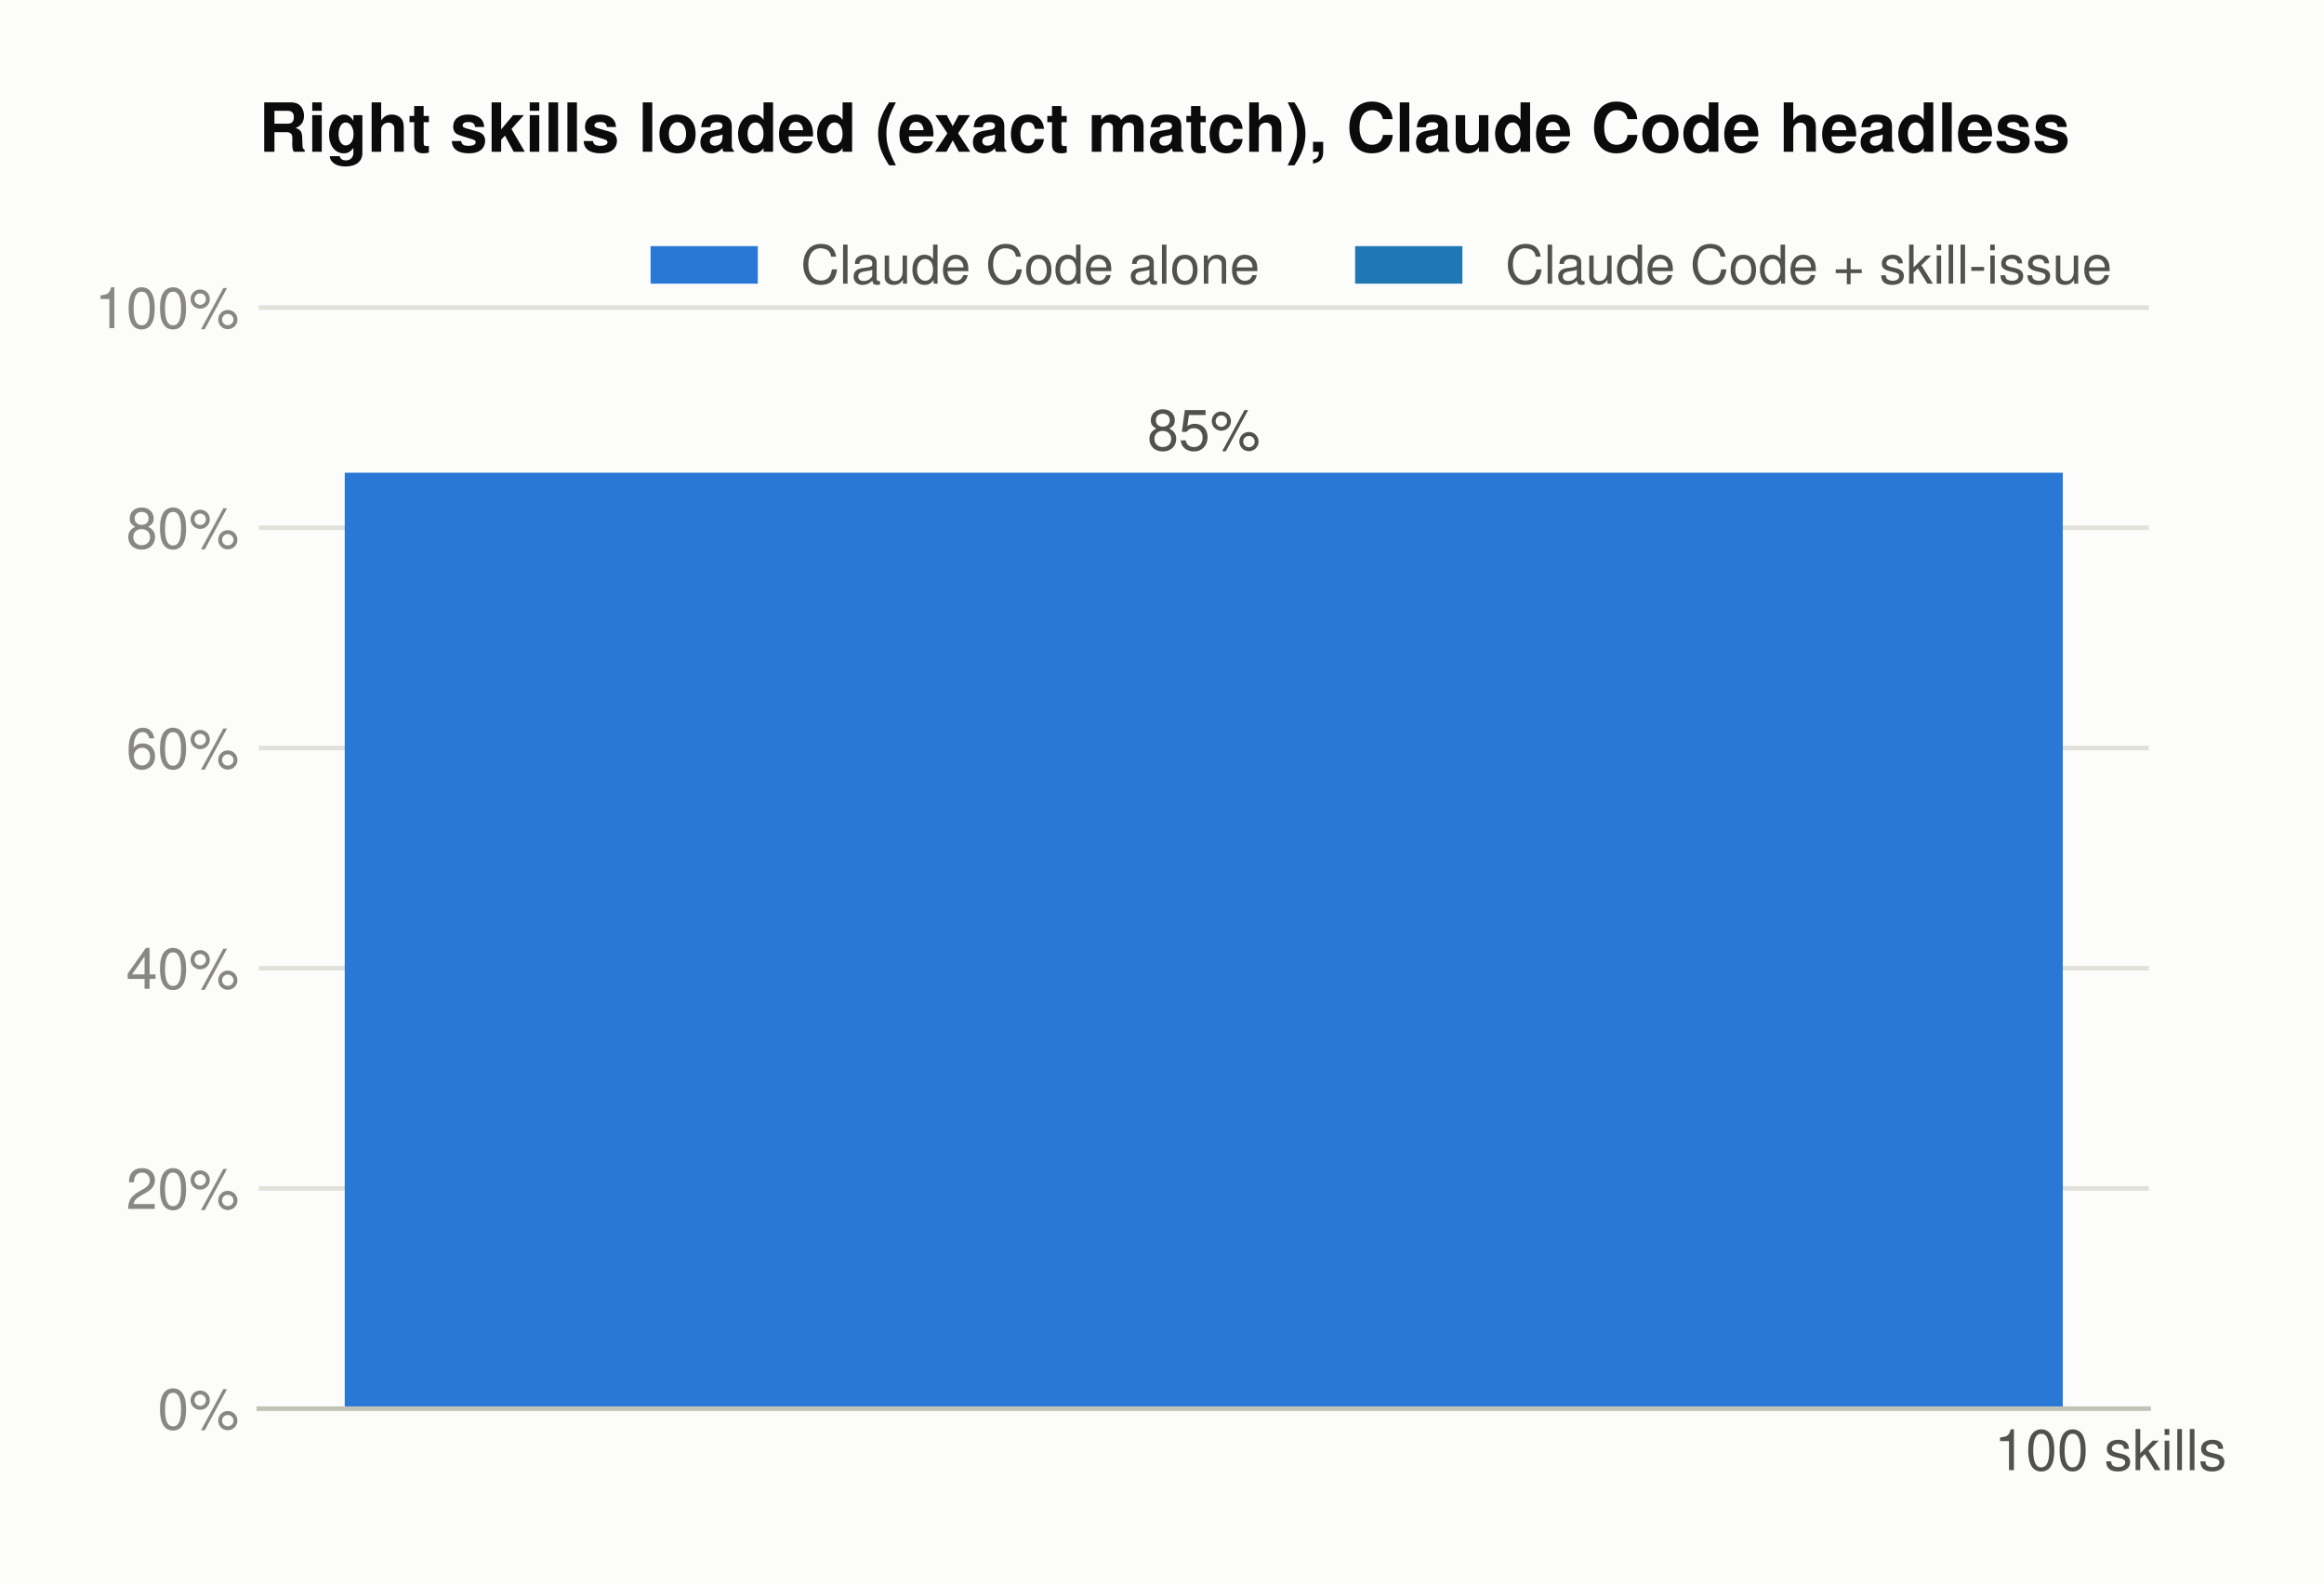
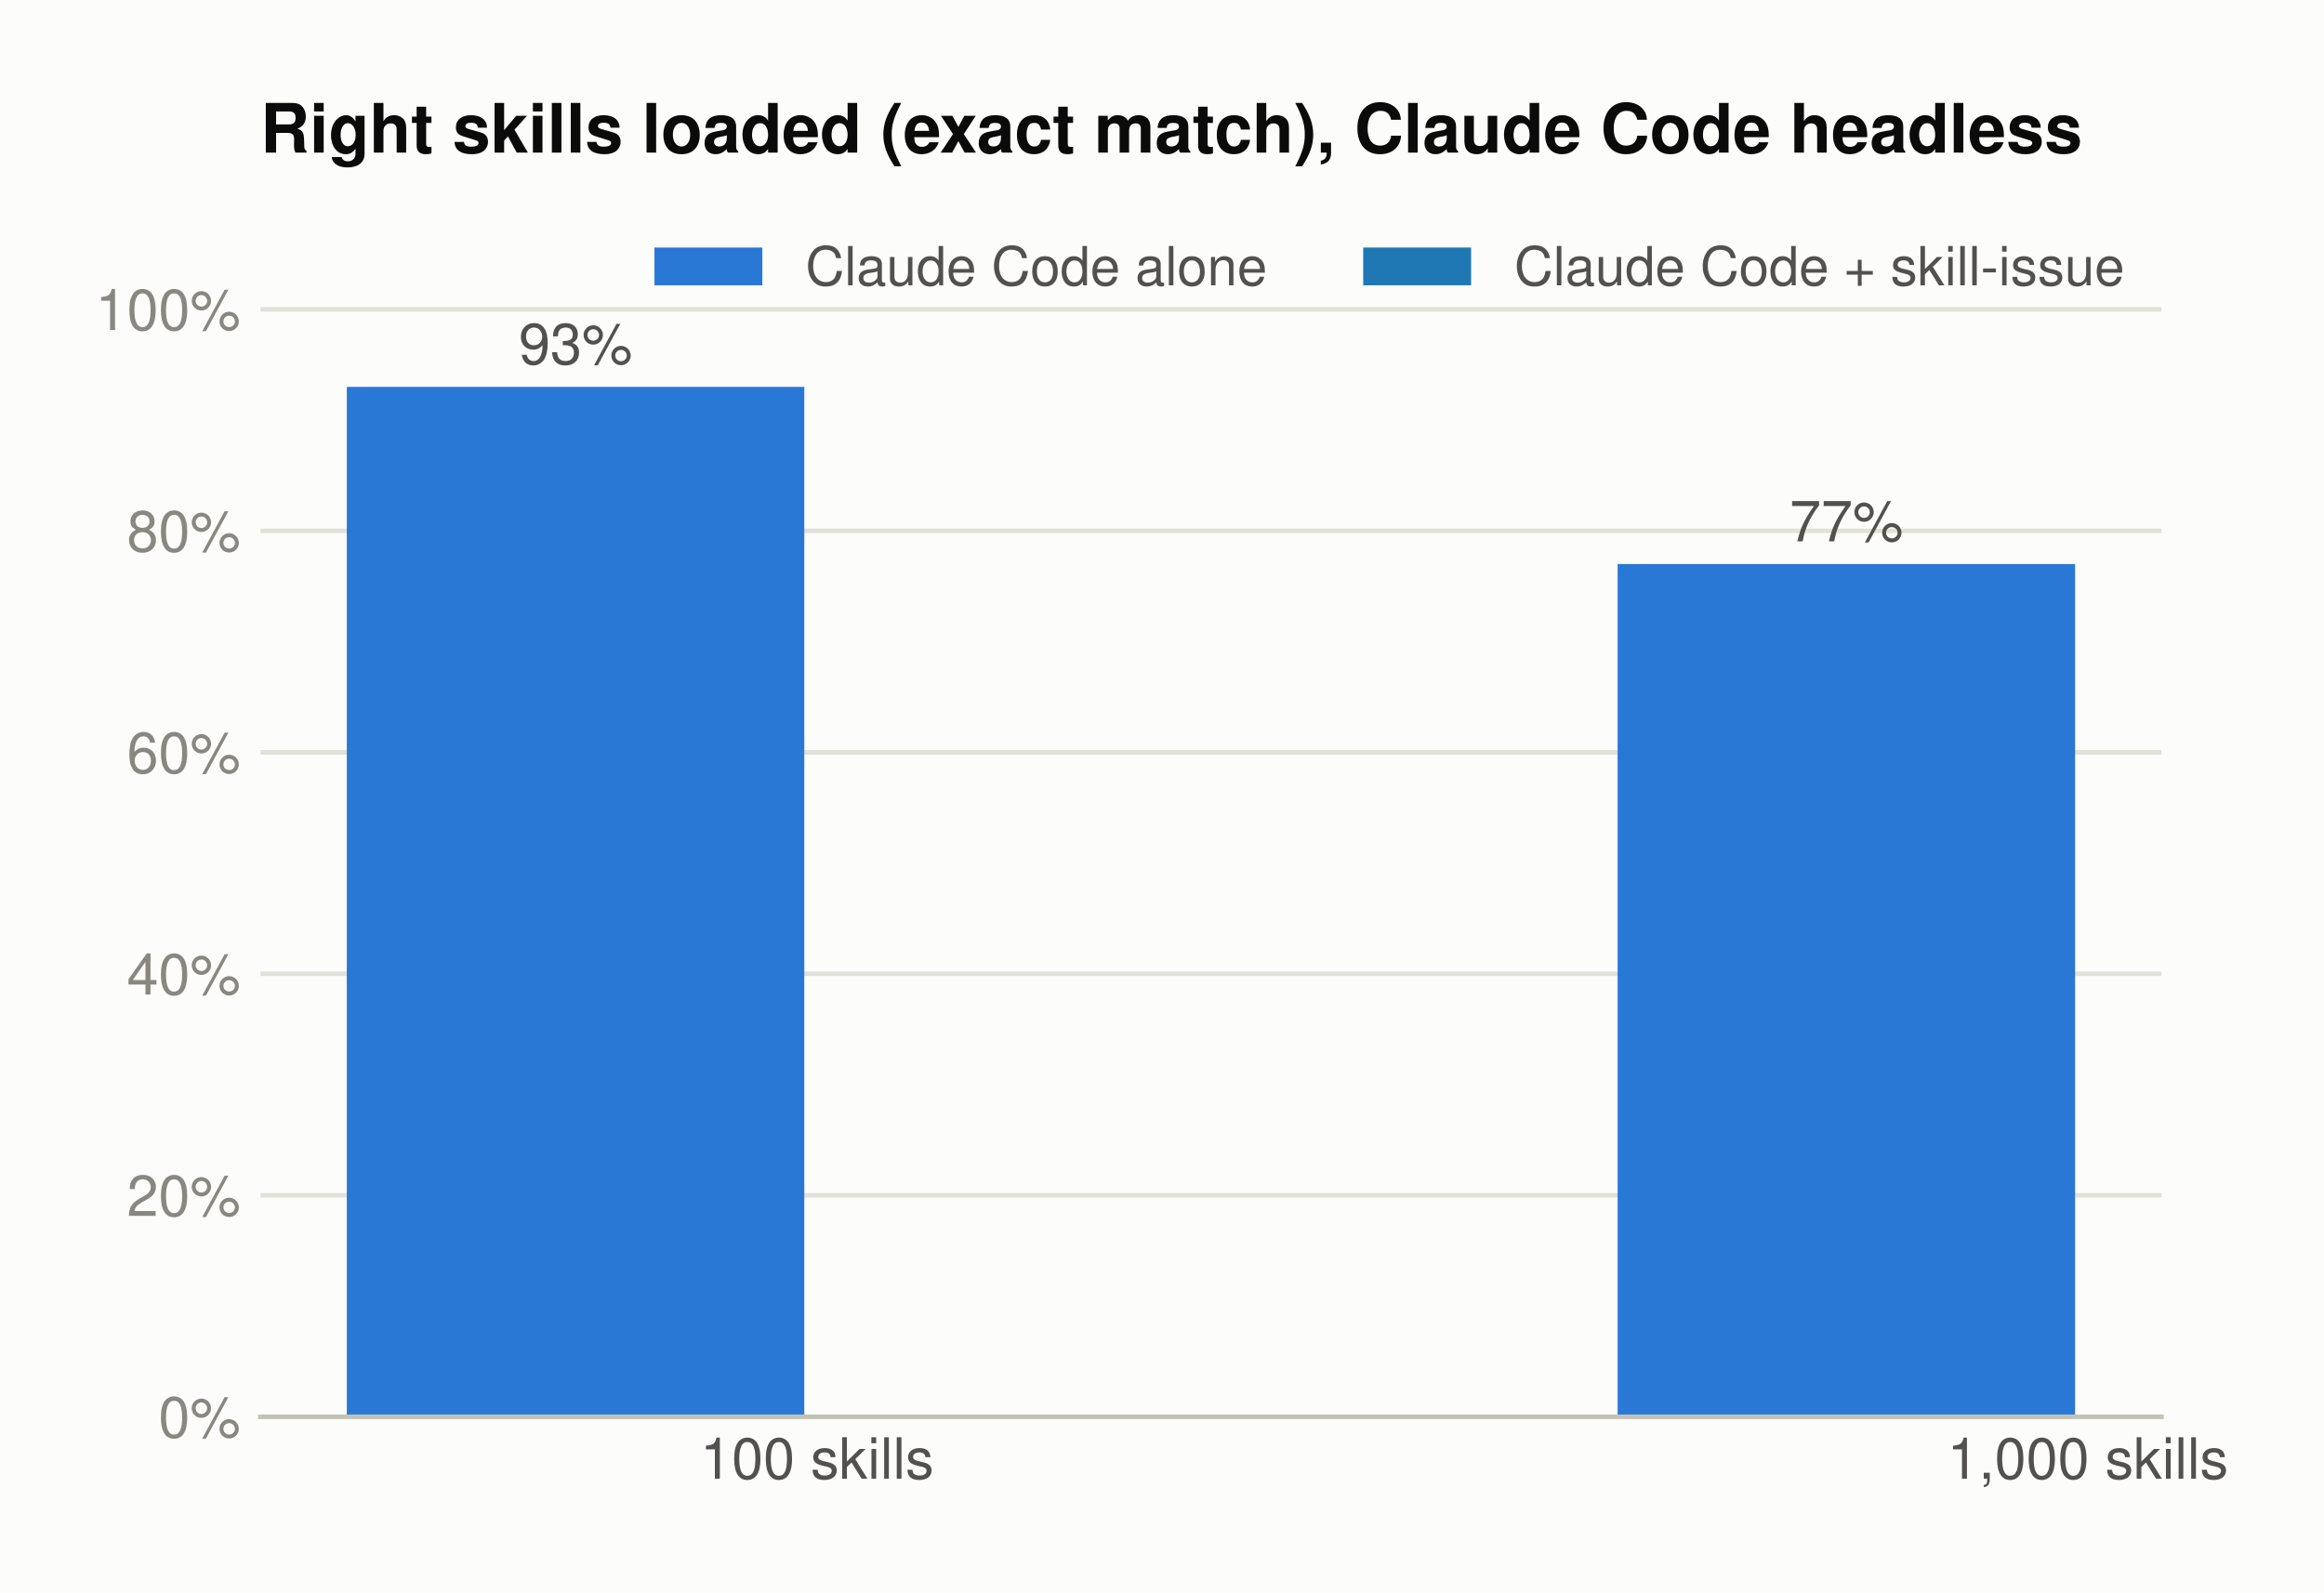
- <svg xmlns="http://www.w3.org/2000/svg" width="411.71pt" height="280.563pt" viewBox="0 0 411.71 280.563" version="1.1">
+ <svg xmlns="http://www.w3.org/2000/svg" width="409.273pt" height="280.563pt" viewBox="0 0 409.273 280.563" version="1.1">
  <defs>
    <style type="text/css">*{stroke-linejoin: round; stroke-linecap: butt}</style>
  </defs>
  <g id="figure_1">
    <g id="patch_1">
-       <path d="M 0 280.563  L 411.71 280.563  L 411.71 0  L 0 0  z " style="fill: #fcfcfb" />
+       <path d="M 0 280.563  L 409.273 280.563  L 409.273 0  L 0 0  z " style="fill: #fcfcfb" />
    </g>
    <g id="axes_1">
      <g id="patch_2">
        <path d="M 45.856 249.556  L 380.656 249.556  L 380.656 38.884  L 45.856 38.884  z " style="fill: #fcfcfb" />
      </g>
      <g id="matplotlib.axis_1">
        <g id="xtick_1">
          <g id="line2d_1" />
          <g id="text_1">
-             <text style="font-size: 10px; font-family: 'system-ui', 'Segoe UI', 'Helvetica', 'Arial', 'DejaVu Sans'; text-anchor: middle; fill: #52514e" x="373.893" y="260.459" transform="rotate(-0 373.8926 260.4589)">100 skills</text>
+             <text style="font-size: 10px; font-family: 'Segoe UI', 'Helvetica', 'Arial', 'DejaVu Sans'; text-anchor: middle; fill: #52514e" x="143.879" y="260.459" transform="rotate(-0 143.8792 260.4589)">100 skills</text>
+           </g>
+         </g>
+         <g id="xtick_2">
+           <g id="line2d_2" />
+           <g id="text_2">
+             <text style="font-size: 10px; font-family: 'Segoe UI', 'Helvetica', 'Arial', 'DejaVu Sans'; text-anchor: middle; fill: #52514e" x="367.676" y="260.459" transform="rotate(-0 367.676 260.4589)">1,000 skills</text>
          </g>
        </g>
      </g>
      <g id="matplotlib.axis_2">
        <g id="ytick_1">
-           <g id="line2d_2">
-             <path d="M 45.856 249.556  L 380.656 249.556  " clip-path="url(#p79dada5126)" style="fill: none; stroke: #e1e0d9; stroke-width: 0.8; stroke-linecap: square" />
+           <g id="line2d_3">
+             <path d="M 45.856 249.556  L 380.656 249.556  " clip-path="url(#p23ebe79f91)" style="fill: none; stroke: #e1e0d9; stroke-width: 0.8; stroke-linecap: square" />
          </g>
-           <g id="line2d_3" />
-           <g id="text_2">
-             <text style="font-size: 10px; font-family: 'system-ui', 'Segoe UI', 'Helvetica', 'Arial', 'DejaVu Sans'; text-anchor: end; fill: #898781" x="42.356" y="253.196" transform="rotate(-0 42.35625 253.1959)">0%</text>
+           <g id="line2d_4" />
+           <g id="text_3">
+             <text style="font-size: 10px; font-family: 'Segoe UI', 'Helvetica', 'Arial', 'DejaVu Sans'; text-anchor: end; fill: #898781" x="42.356" y="253.196" transform="rotate(-0 42.35625 253.1959)">0%</text>
          </g>
        </g>
        <g id="ytick_2">
-           <g id="line2d_4">
-             <path d="M 45.856 210.542  L 380.656 210.542  " clip-path="url(#p79dada5126)" style="fill: none; stroke: #e1e0d9; stroke-width: 0.8; stroke-linecap: square" />
+           <g id="line2d_5">
+             <path d="M 45.856 210.542  L 380.656 210.542  " clip-path="url(#p23ebe79f91)" style="fill: none; stroke: #e1e0d9; stroke-width: 0.8; stroke-linecap: square" />
          </g>
-           <g id="line2d_5" />
-           <g id="text_3">
-             <text style="font-size: 10px; font-family: 'system-ui', 'Segoe UI', 'Helvetica', 'Arial', 'DejaVu Sans'; text-anchor: end; fill: #898781" x="42.356" y="214.183" transform="rotate(-0 42.35625 214.1826)">20%</text>
+           <g id="line2d_6" />
+           <g id="text_4">
+             <text style="font-size: 10px; font-family: 'Segoe UI', 'Helvetica', 'Arial', 'DejaVu Sans'; text-anchor: end; fill: #898781" x="42.356" y="214.183" transform="rotate(-0 42.35625 214.1826)">20%</text>
          </g>
        </g>
        <g id="ytick_3">
-           <g id="line2d_6">
-             <path d="M 45.856 171.529  L 380.656 171.529  " clip-path="url(#p79dada5126)" style="fill: none; stroke: #e1e0d9; stroke-width: 0.8; stroke-linecap: square" />
+           <g id="line2d_7">
+             <path d="M 45.856 171.529  L 380.656 171.529  " clip-path="url(#p23ebe79f91)" style="fill: none; stroke: #e1e0d9; stroke-width: 0.8; stroke-linecap: square" />
          </g>
-           <g id="line2d_7" />
-           <g id="text_4">
-             <text style="font-size: 10px; font-family: 'system-ui', 'Segoe UI', 'Helvetica', 'Arial', 'DejaVu Sans'; text-anchor: end; fill: #898781" x="42.356" y="175.169" transform="rotate(-0 42.35625 175.1692)">40%</text>
+           <g id="line2d_8" />
+           <g id="text_5">
+             <text style="font-size: 10px; font-family: 'Segoe UI', 'Helvetica', 'Arial', 'DejaVu Sans'; text-anchor: end; fill: #898781" x="42.356" y="175.169" transform="rotate(-0 42.35625 175.1692)">40%</text>
          </g>
        </g>
        <g id="ytick_4">
-           <g id="line2d_8">
-             <path d="M 45.856 132.516  L 380.656 132.516  " clip-path="url(#p79dada5126)" style="fill: none; stroke: #e1e0d9; stroke-width: 0.8; stroke-linecap: square" />
+           <g id="line2d_9">
+             <path d="M 45.856 132.516  L 380.656 132.516  " clip-path="url(#p23ebe79f91)" style="fill: none; stroke: #e1e0d9; stroke-width: 0.8; stroke-linecap: square" />
          </g>
-           <g id="line2d_9" />
-           <g id="text_5">
-             <text style="font-size: 10px; font-family: 'system-ui', 'Segoe UI', 'Helvetica', 'Arial', 'DejaVu Sans'; text-anchor: end; fill: #898781" x="42.356" y="136.156" transform="rotate(-0 42.35625 136.1559)">60%</text>
+           <g id="line2d_10" />
+           <g id="text_6">
+             <text style="font-size: 10px; font-family: 'Segoe UI', 'Helvetica', 'Arial', 'DejaVu Sans'; text-anchor: end; fill: #898781" x="42.356" y="136.156" transform="rotate(-0 42.35625 136.1559)">60%</text>
          </g>
        </g>
        <g id="ytick_5">
-           <g id="line2d_10">
-             <path d="M 45.856 93.502  L 380.656 93.502  " clip-path="url(#p79dada5126)" style="fill: none; stroke: #e1e0d9; stroke-width: 0.8; stroke-linecap: square" />
+           <g id="line2d_11">
+             <path d="M 45.856 93.502  L 380.656 93.502  " clip-path="url(#p23ebe79f91)" style="fill: none; stroke: #e1e0d9; stroke-width: 0.8; stroke-linecap: square" />
          </g>
-           <g id="line2d_11" />
-           <g id="text_6">
-             <text style="font-size: 10px; font-family: 'system-ui', 'Segoe UI', 'Helvetica', 'Arial', 'DejaVu Sans'; text-anchor: end; fill: #898781" x="42.356" y="97.143" transform="rotate(-0 42.35625 97.14255)">80%</text>
+           <g id="line2d_12" />
+           <g id="text_7">
+             <text style="font-size: 10px; font-family: 'Segoe UI', 'Helvetica', 'Arial', 'DejaVu Sans'; text-anchor: end; fill: #898781" x="42.356" y="97.143" transform="rotate(-0 42.35625 97.14255)">80%</text>
          </g>
        </g>
        <g id="ytick_6">
-           <g id="line2d_12">
-             <path d="M 45.856 54.489  L 380.656 54.489  " clip-path="url(#p79dada5126)" style="fill: none; stroke: #e1e0d9; stroke-width: 0.8; stroke-linecap: square" />
+           <g id="line2d_13">
+             <path d="M 45.856 54.489  L 380.656 54.489  " clip-path="url(#p23ebe79f91)" style="fill: none; stroke: #e1e0d9; stroke-width: 0.8; stroke-linecap: square" />
          </g>
-           <g id="line2d_13" />
-           <g id="text_7">
-             <text style="font-size: 10px; font-family: 'system-ui', 'Segoe UI', 'Helvetica', 'Arial', 'DejaVu Sans'; text-anchor: end; fill: #898781" x="42.356" y="58.129" transform="rotate(-0 42.35625 58.12922)">100%</text>
+           <g id="line2d_14" />
+           <g id="text_8">
+             <text style="font-size: 10px; font-family: 'Segoe UI', 'Helvetica', 'Arial', 'DejaVu Sans'; text-anchor: end; fill: #898781" x="42.356" y="58.129" transform="rotate(-0 42.35625 58.12922)">100%</text>
          </g>
        </g>
      </g>
      <g id="patch_3">
-         <path d="M 61.074 249.556  L 365.438 249.556  L 365.438 83.749  L 61.074 83.749  z " clip-path="url(#p79dada5126)" style="fill: #2a78d6" />
+         <path d="M 61.074 249.556  L 141.641 249.556  L 141.641 68.144  L 61.074 68.144  z " clip-path="url(#p23ebe79f91)" style="fill: #2a78d6" />
      </g>
      <g id="patch_4">
+         <path d="M 284.871 249.556  L 365.438 249.556  L 365.438 99.354  L 284.871 99.354  z " clip-path="url(#p23ebe79f91)" style="fill: #2a78d6" />
+       </g>
+       <g id="patch_5">
        <path d="M 45.856 249.556  L 380.656 249.556  " style="fill: none; stroke: #c3c2b7; stroke-width: 0.8; stroke-linejoin: miter; stroke-linecap: square" />
      </g>
-       <g id="text_8">
-         <text style="font-size: 10px; font-family: 'system-ui', 'Segoe UI', 'Helvetica', 'Arial', 'DejaVu Sans'; text-anchor: middle; fill: #52514e" x="213.256" y="79.749" transform="rotate(-0 213.2562 79.74908)">85%</text>
+       <g id="text_9">
+         <text style="font-size: 10px; font-family: 'Segoe UI', 'Helvetica', 'Arial', 'DejaVu Sans'; text-anchor: middle; fill: #52514e" x="101.358" y="64.144" transform="rotate(-0 101.3579 64.14375)">93%</text>
      </g>
-       <g id="text_9">
-         <text style="font-weight: 600; font-size: 12px; font-family: 'system-ui', 'Segoe UI', 'Helvetica', 'Arial', 'DejaVu Sans'; text-anchor: start; fill: #0b0b0b" x="45.856" y="26.884" transform="rotate(-0 45.85625 26.88375)">Right skills loaded (exact match), Claude Code headless</text>
+       <g id="text_10">
+         <text style="font-size: 10px; font-family: 'Segoe UI', 'Helvetica', 'Arial', 'DejaVu Sans'; text-anchor: middle; fill: #52514e" x="325.155" y="95.354" transform="rotate(-0 325.1546 95.35442)">77%</text>
+       </g>
+       <g id="text_11">
+         <text style="font-weight: 600; font-size: 12px; font-family: 'Segoe UI', 'Helvetica', 'Arial', 'DejaVu Sans'; text-anchor: start; fill: #0b0b0b" x="45.856" y="26.884" transform="rotate(-0 45.85625 26.88375)">Right skills loaded (exact match), Claude Code headless</text>
      </g>
      <g id="legend_1">
-         <g id="patch_5">
+         <g id="patch_6">
          <path d="M 115.254 50.253  L 134.254 50.253  L 134.254 43.603  L 115.254 43.603  z " style="fill: #2a78d6" />
        </g>
-         <g id="text_10">
-           <text style="font-size: 9.5px; font-family: 'system-ui', 'Segoe UI', 'Helvetica', 'Arial', 'DejaVu Sans'; text-anchor: start; fill: #52514e" x="141.854" y="50.253" transform="rotate(-0 141.8545 50.25328)">Claude Code alone</text>
+         <g id="text_12">
+           <text style="font-size: 9.5px; font-family: 'Segoe UI', 'Helvetica', 'Arial', 'DejaVu Sans'; text-anchor: start; fill: #52514e" x="141.854" y="50.253" transform="rotate(-0 141.8545 50.25328)">Claude Code alone</text>
        </g>
-         <g id="patch_6">
+         <g id="patch_7">
          <path d="M 240.071 50.253  L 259.071 50.253  L 259.071 43.603  L 240.071 43.603  z " style="fill: #1f77b4" />
        </g>
-         <g id="text_11">
-           <text style="font-size: 9.5px; font-family: 'system-ui', 'Segoe UI', 'Helvetica', 'Arial', 'DejaVu Sans'; text-anchor: start; fill: #52514e" x="266.671" y="50.253" transform="rotate(-0 266.6711 50.25328)">Claude Code + skill-issue</text>
+         <g id="text_13">
+           <text style="font-size: 9.5px; font-family: 'Segoe UI', 'Helvetica', 'Arial', 'DejaVu Sans'; text-anchor: start; fill: #52514e" x="266.671" y="50.253" transform="rotate(-0 266.6711 50.25328)">Claude Code + skill-issue</text>
        </g>
      </g>
    </g>
  </g>
  <defs>
-     <clipPath id="p79dada5126">
+     <clipPath id="p23ebe79f91">
      <rect x="45.856" y="38.884" width="334.8" height="210.672" />
    </clipPath>
  </defs>
</svg>
